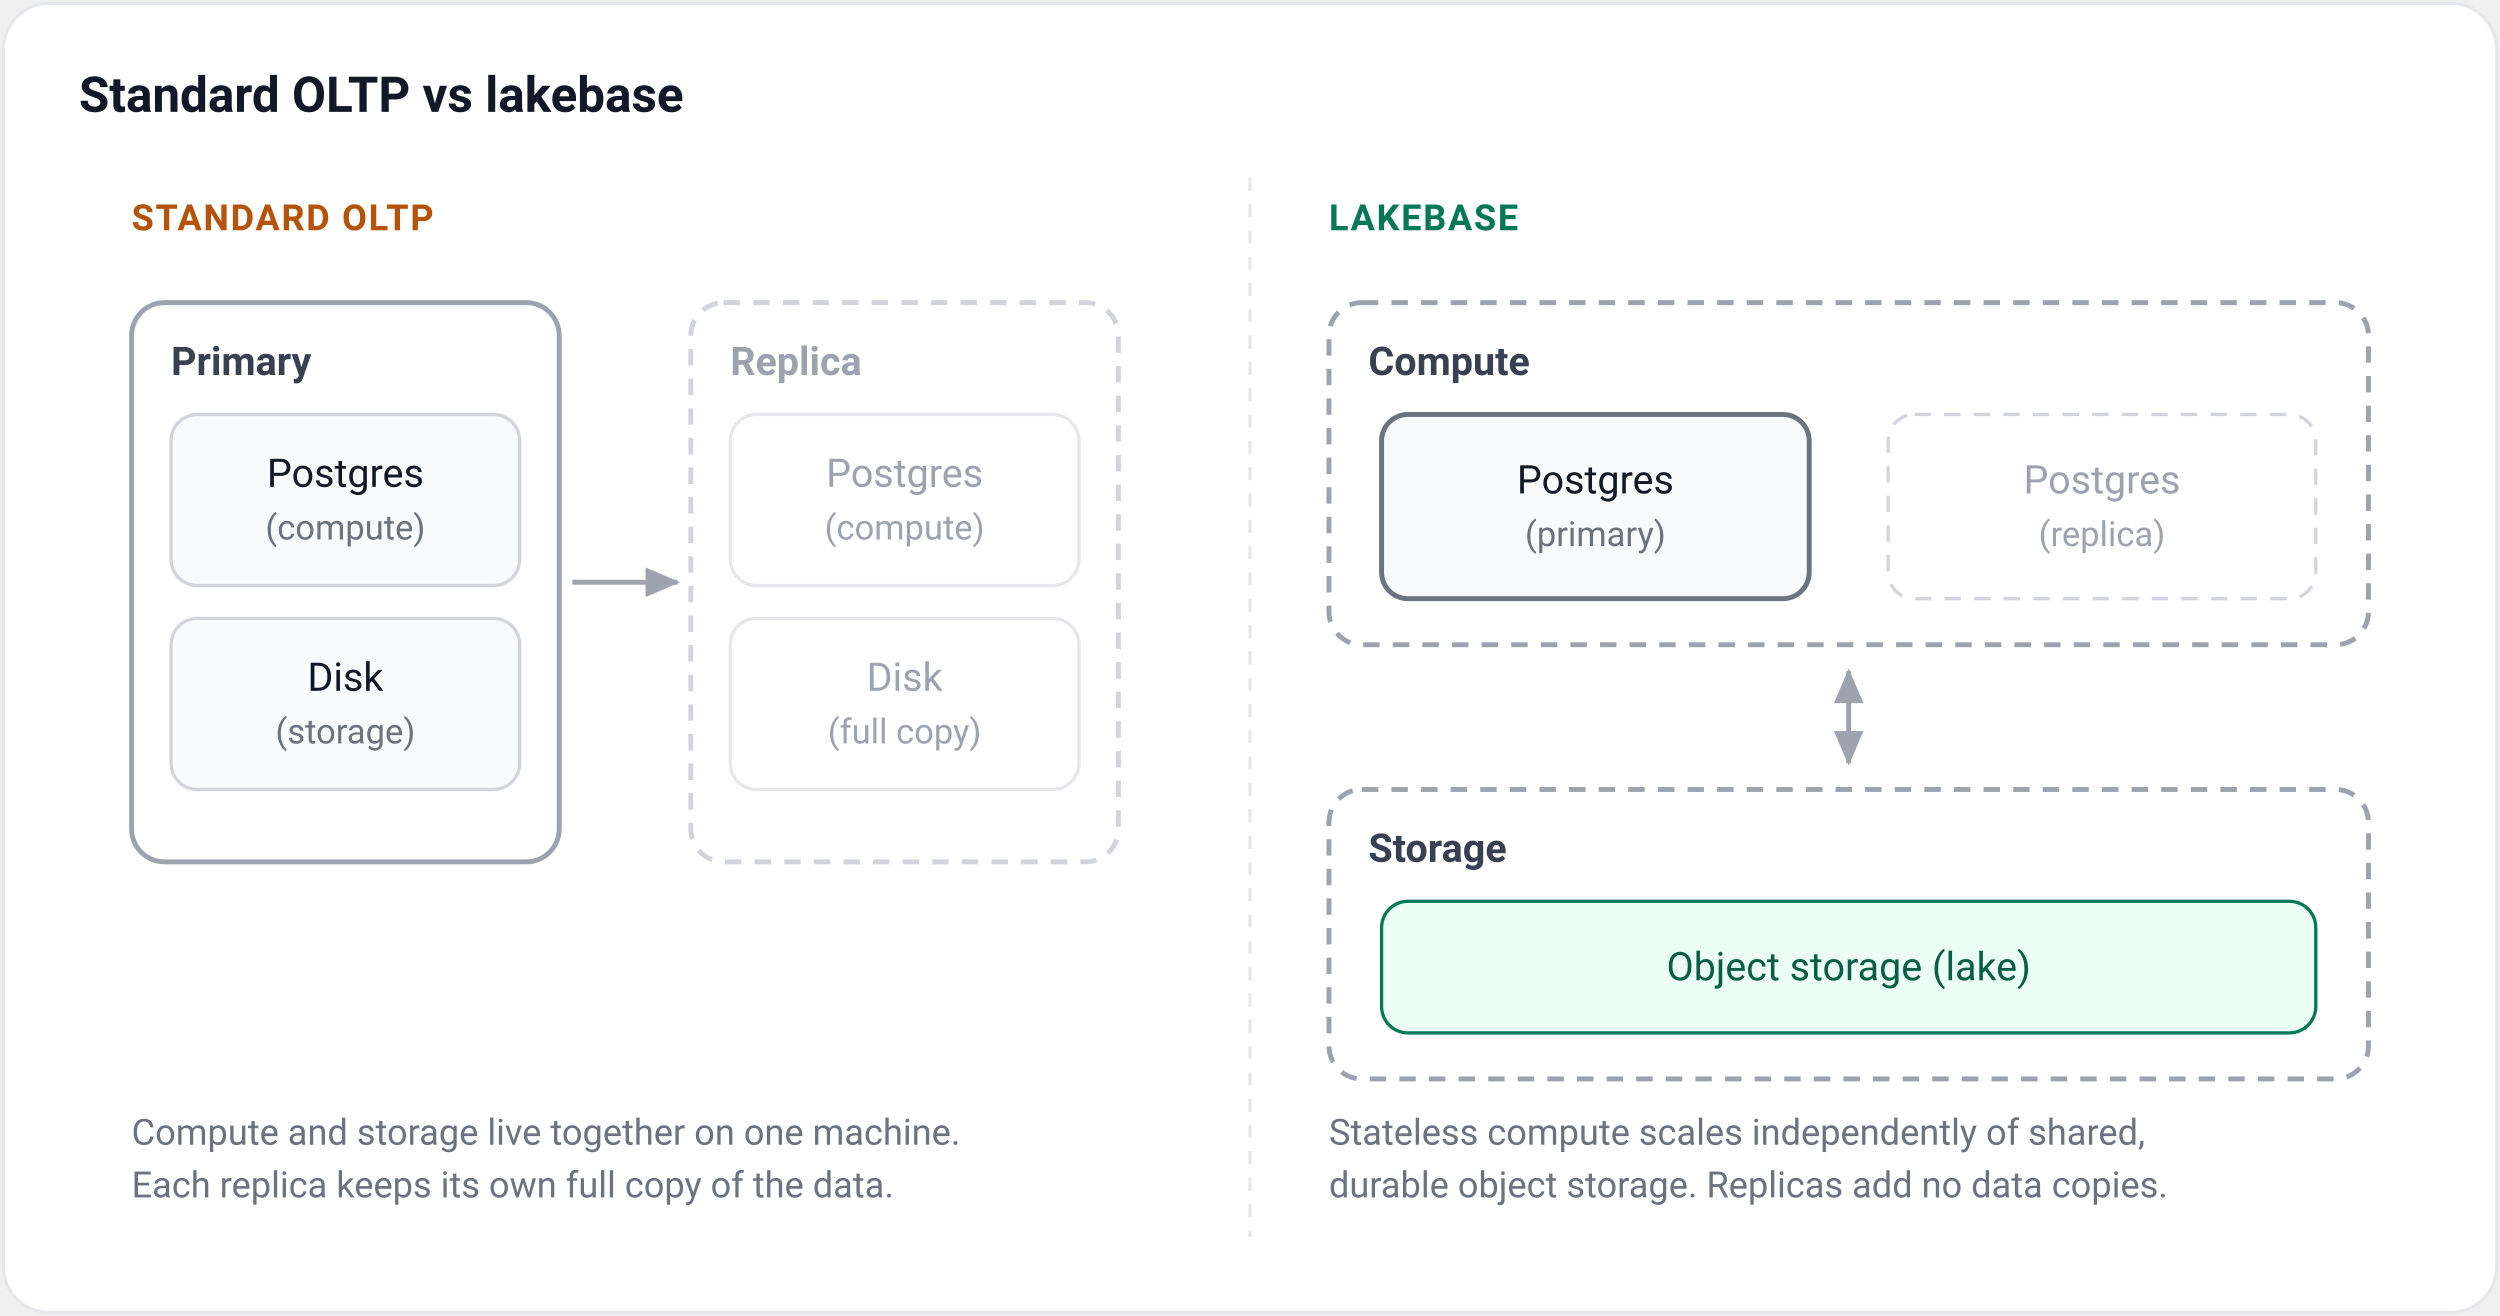
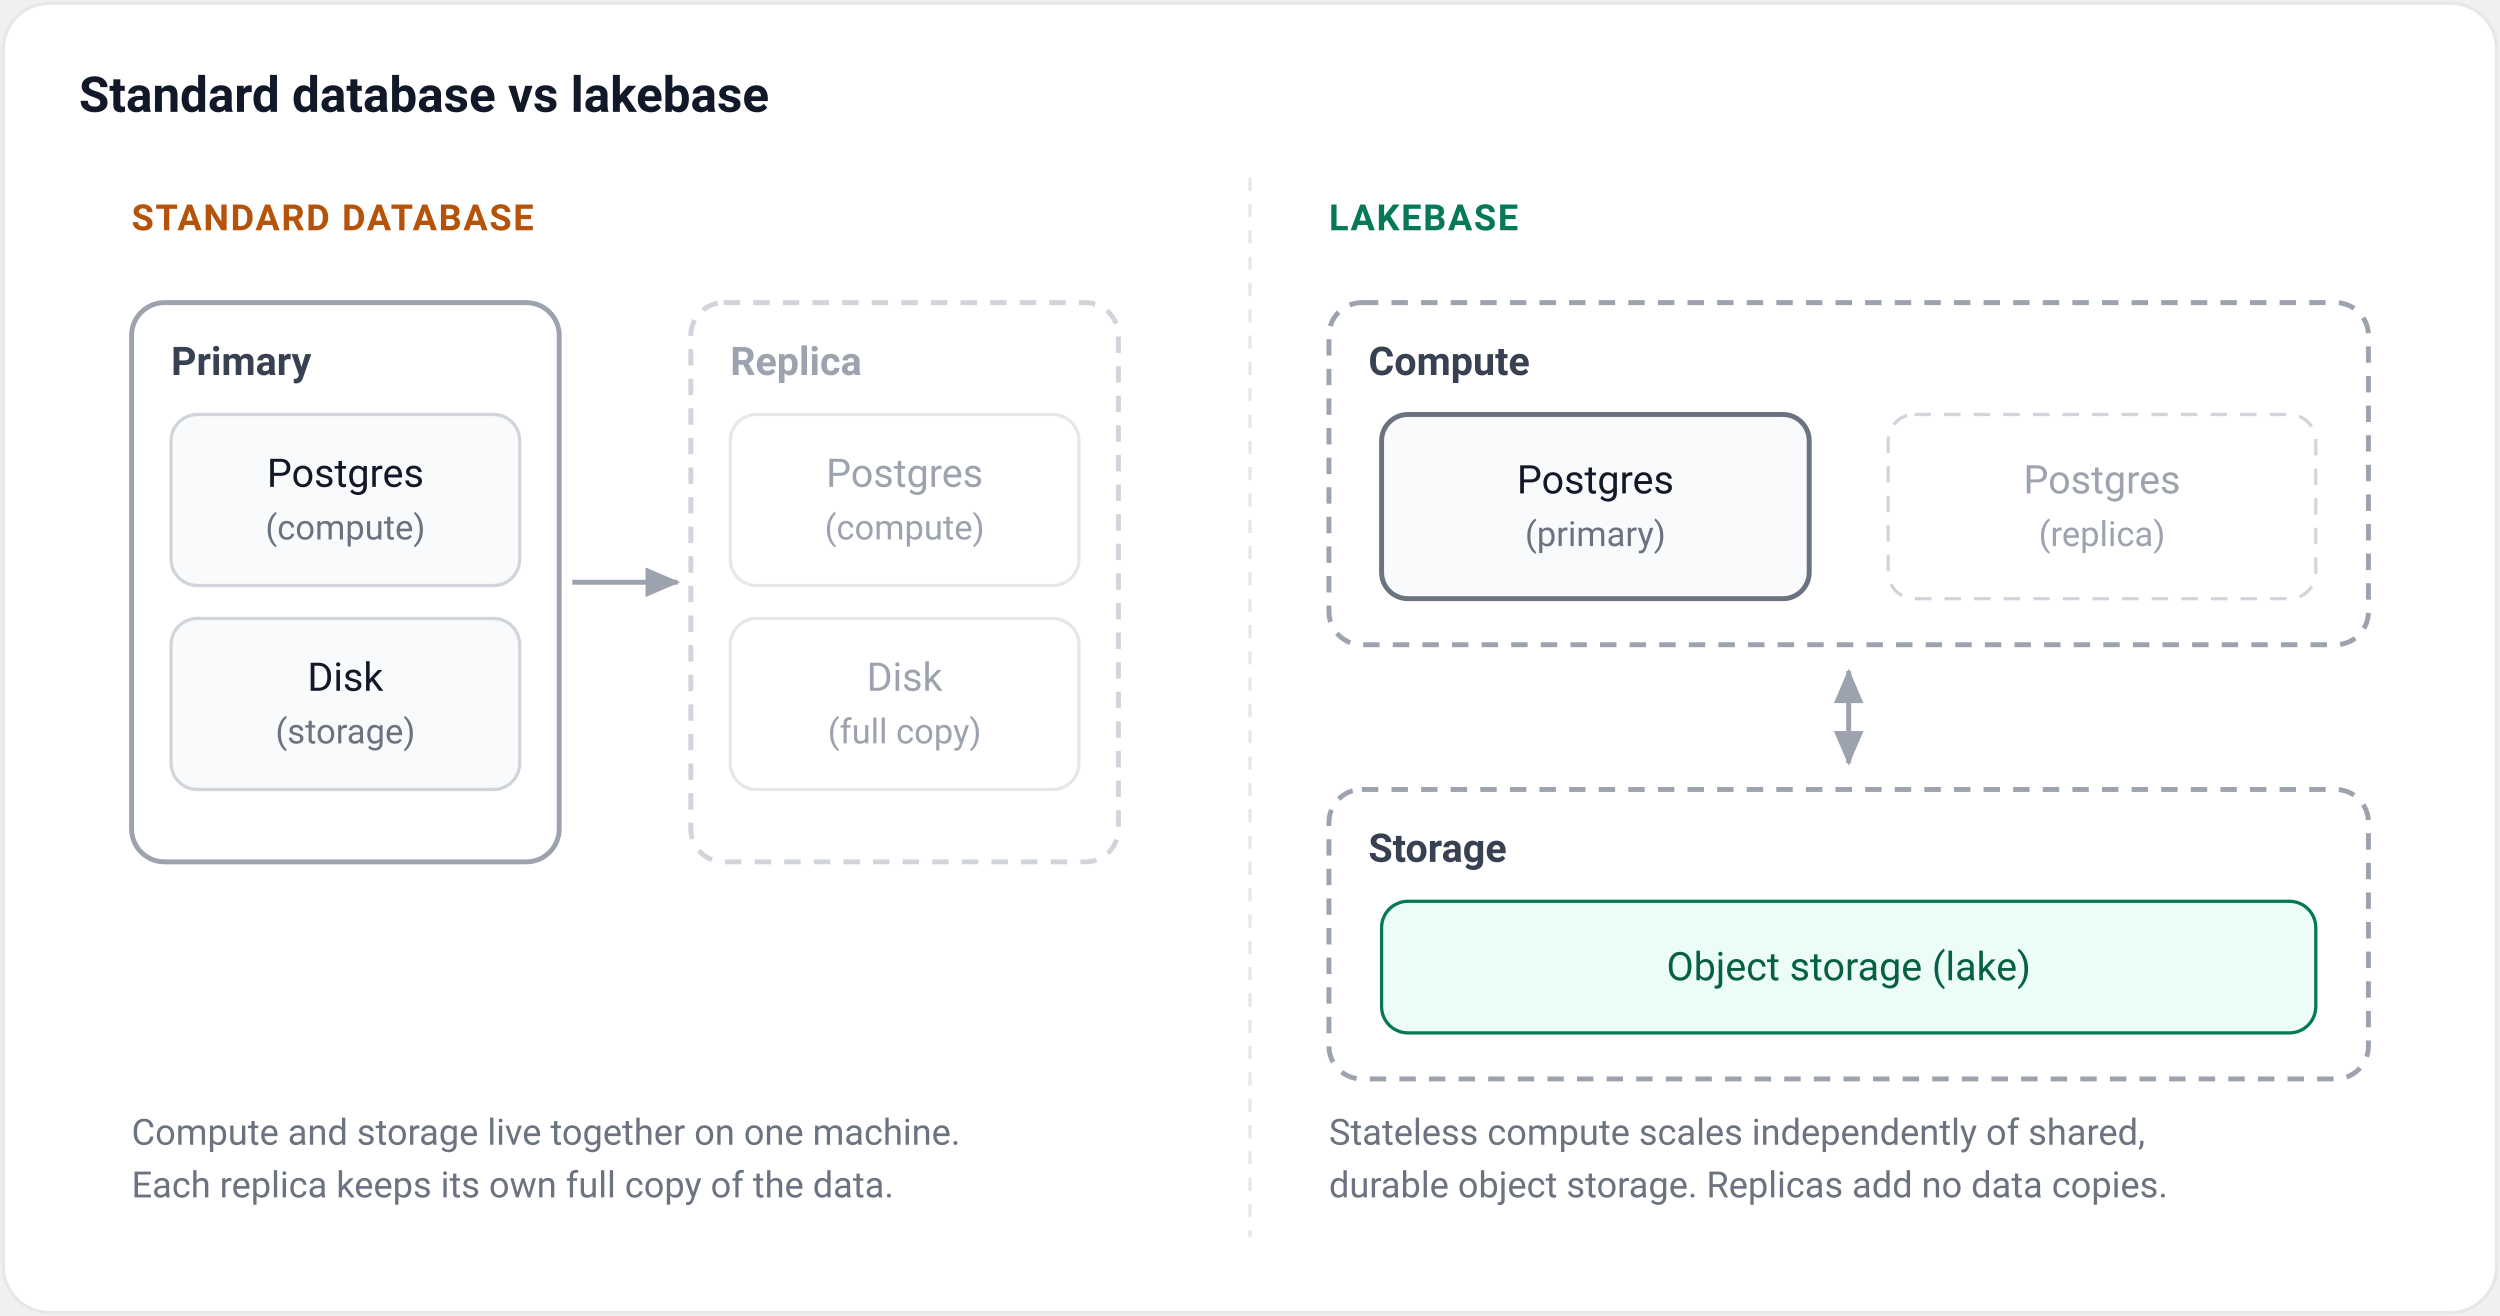
<svg xmlns="http://www.w3.org/2000/svg" viewBox="0 0 760 400" font-family="ui-sans-serif, system-ui, -apple-system, Segoe UI, Roboto, sans-serif">
  <defs>
    <marker id="ar" markerWidth="9" markerHeight="9" refX="6.5" refY="3" orient="auto" markerUnits="strokeWidth">
      <path d="M0,0 L7,3 L0,6 Z" fill="#9ca3af" />
    </marker>
    <marker id="ar-rev" markerWidth="9" markerHeight="9" refX="6.5" refY="3" orient="auto-start-reverse" markerUnits="strokeWidth">
      <path d="M0,0 L7,3 L0,6 Z" fill="#9ca3af" />
    </marker>
  </defs>
  <rect x="1" y="1" width="758" height="398" rx="14" fill="#ffffff" stroke="#e5e7eb" />
-   <text x="24" y="34" font-size="15" font-weight="700" fill="#111827">Standard OLTP vs lakebase</text>
+   <text x="24" y="34" font-size="15" font-weight="700" fill="#111827">Standard database vs lakebase</text>
  <line x1="380" y1="54" x2="380" y2="376" stroke="#e5e7eb" stroke-width="1" stroke-dasharray="4 4" />
-   <text x="40" y="70" font-size="11" font-weight="700" letter-spacing="0.5" fill="#b45309">STANDARD OLTP</text>
+   <text x="40" y="70" font-size="11" font-weight="700" letter-spacing="0.5" fill="#b45309">STANDARD DATABASE</text>
  <rect x="40" y="92" width="130" height="170" rx="10" fill="#ffffff" stroke="#9ca3af" stroke-width="1.5" />
  <text x="52" y="114" font-size="12" font-weight="600" fill="#374151">Primary</text>
  <rect x="52" y="126" width="106" height="52" rx="8" fill="#f9fafb" stroke="#d1d5db" />
  <text x="105" y="148" font-size="12" fill="#111827" text-anchor="middle">Postgres</text>
  <text x="105" y="164" font-size="10.5" fill="#6b7280" text-anchor="middle">(compute)</text>
  <rect x="52" y="188" width="106" height="52" rx="8" fill="#f9fafb" stroke="#d1d5db" />
  <text x="105" y="210" font-size="12" fill="#111827" text-anchor="middle">Disk</text>
  <text x="105" y="226" font-size="10.5" fill="#6b7280" text-anchor="middle">(storage)</text>
  <line x1="174" y1="177" x2="206" y2="177" stroke="#9ca3af" stroke-width="1.5" marker-end="url(#ar)" />
  <rect x="210" y="92" width="130" height="170" rx="10" fill="#ffffff" stroke="#d1d5db" stroke-width="1.5" stroke-dasharray="5 4" />
  <text x="222" y="114" font-size="12" font-weight="600" fill="#9ca3af">Replica</text>
  <rect x="222" y="126" width="106" height="52" rx="8" fill="#ffffff" stroke="#e5e7eb" />
  <text x="275" y="148" font-size="12" fill="#9ca3af" text-anchor="middle">Postgres</text>
  <text x="275" y="164" font-size="10.5" fill="#9ca3af" text-anchor="middle">(compute)</text>
  <rect x="222" y="188" width="106" height="52" rx="8" fill="#ffffff" stroke="#e5e7eb" />
  <text x="275" y="210" font-size="12" fill="#9ca3af" text-anchor="middle">Disk</text>
  <text x="275" y="226" font-size="10.5" fill="#9ca3af" text-anchor="middle">(full copy)</text>
  <text x="40" y="348" font-size="11" fill="#6b7280">Compute and storage live together on one machine.</text>
  <text x="40" y="364" font-size="11" fill="#6b7280">Each replica keeps its own full copy of the data.</text>
  <text x="404" y="70" font-size="11" font-weight="700" letter-spacing="0.5" fill="#047857">LAKEBASE</text>
  <rect x="404" y="92" width="316" height="104" rx="10" fill="none" stroke="#9ca3af" stroke-width="1.5" stroke-dasharray="5 4" />
  <text x="416" y="114" font-size="12" font-weight="600" fill="#374151">Compute</text>
  <rect x="420" y="126" width="130" height="56" rx="8" fill="#f9fafb" stroke="#6b7280" stroke-width="1.5" />
  <text x="485" y="150" font-size="12" fill="#111827" text-anchor="middle">Postgres</text>
  <text x="485" y="166" font-size="10.5" fill="#6b7280" text-anchor="middle">(primary)</text>
  <rect x="574" y="126" width="130" height="56" rx="8" fill="#ffffff" stroke="#d1d5db" stroke-dasharray="5 4" />
  <text x="639" y="150" font-size="12" fill="#9ca3af" text-anchor="middle">Postgres</text>
  <text x="639" y="166" font-size="10.5" fill="#9ca3af" text-anchor="middle">(replica)</text>
  <line x1="562" y1="204" x2="562" y2="232" stroke="#9ca3af" stroke-width="1.5" marker-start="url(#ar-rev)" marker-end="url(#ar)" />
  <rect x="404" y="240" width="316" height="88" rx="10" fill="none" stroke="#9ca3af" stroke-width="1.5" stroke-dasharray="5 4" />
  <text x="416" y="262" font-size="12" font-weight="600" fill="#374151">Storage</text>
  <rect x="420" y="274" width="284" height="40" rx="8" fill="#ecfdf5" stroke="#047857" />
  <text x="562" y="298" font-size="12" fill="#065f46" text-anchor="middle">Object storage (lake)</text>
  <text x="404" y="348" font-size="11" fill="#6b7280">Stateless compute scales independently of shared,</text>
  <text x="404" y="364" font-size="11" fill="#6b7280">durable object storage. Replicas add no data copies.</text>
</svg>
